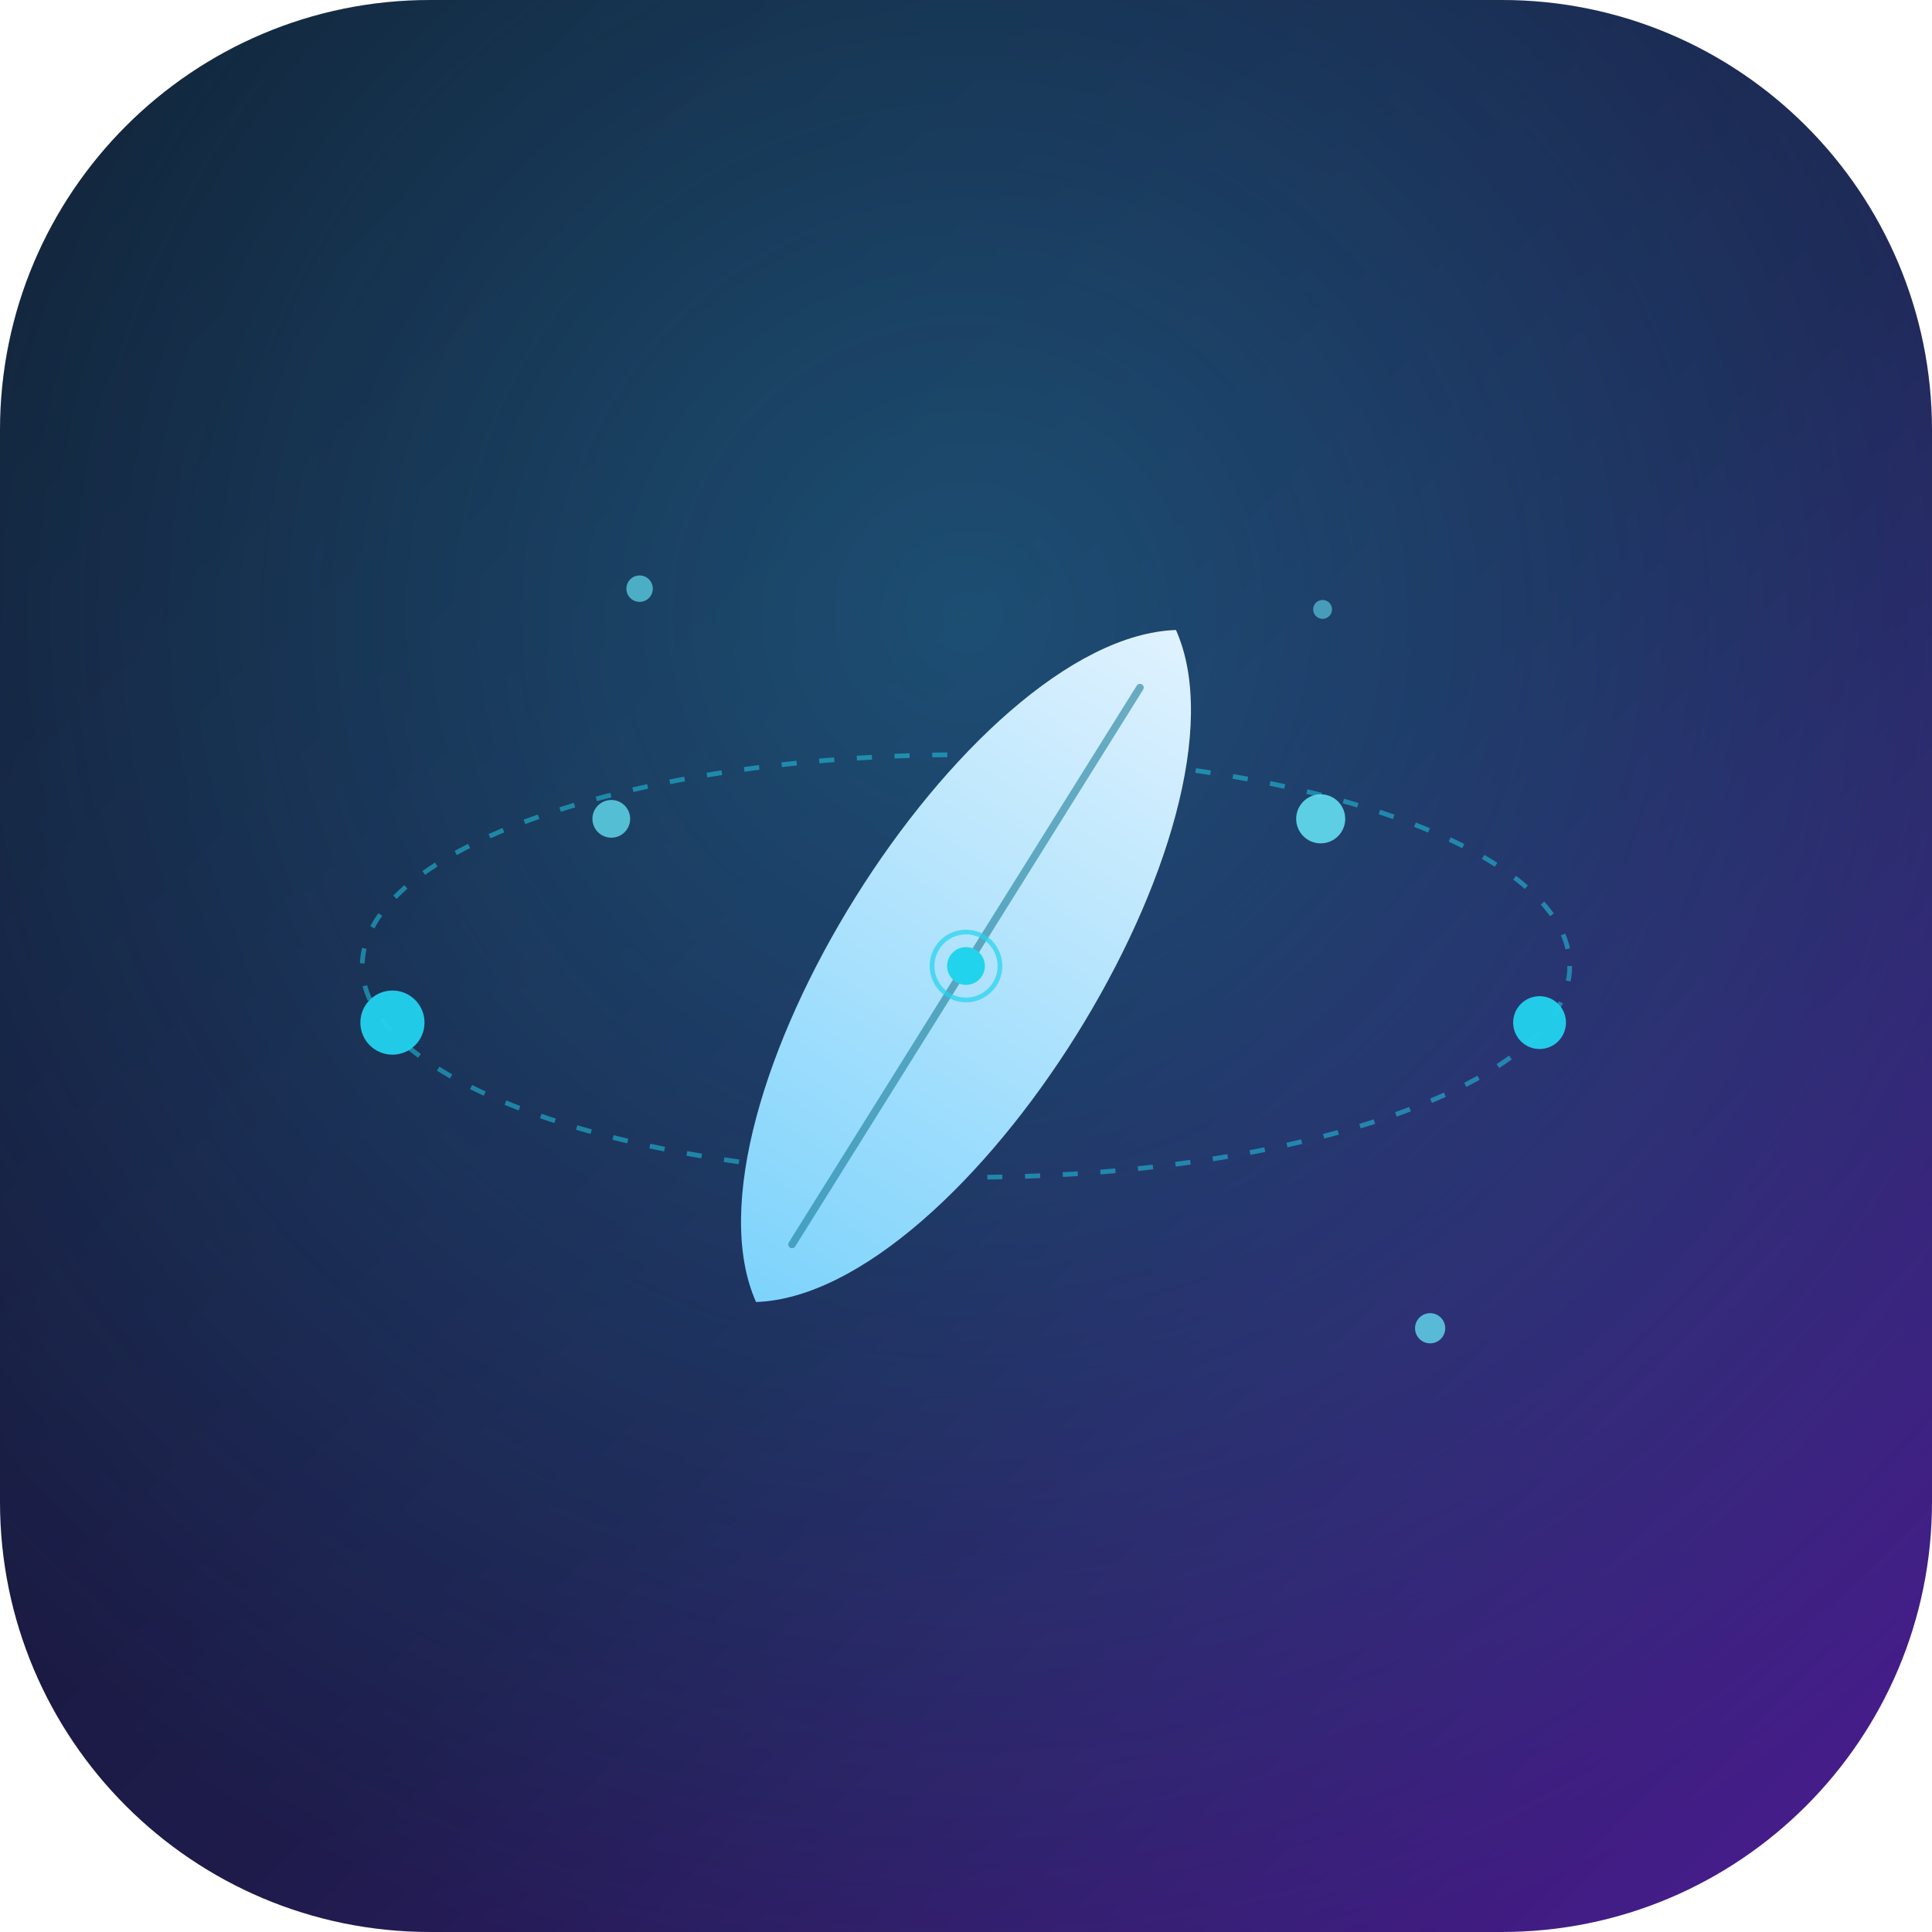
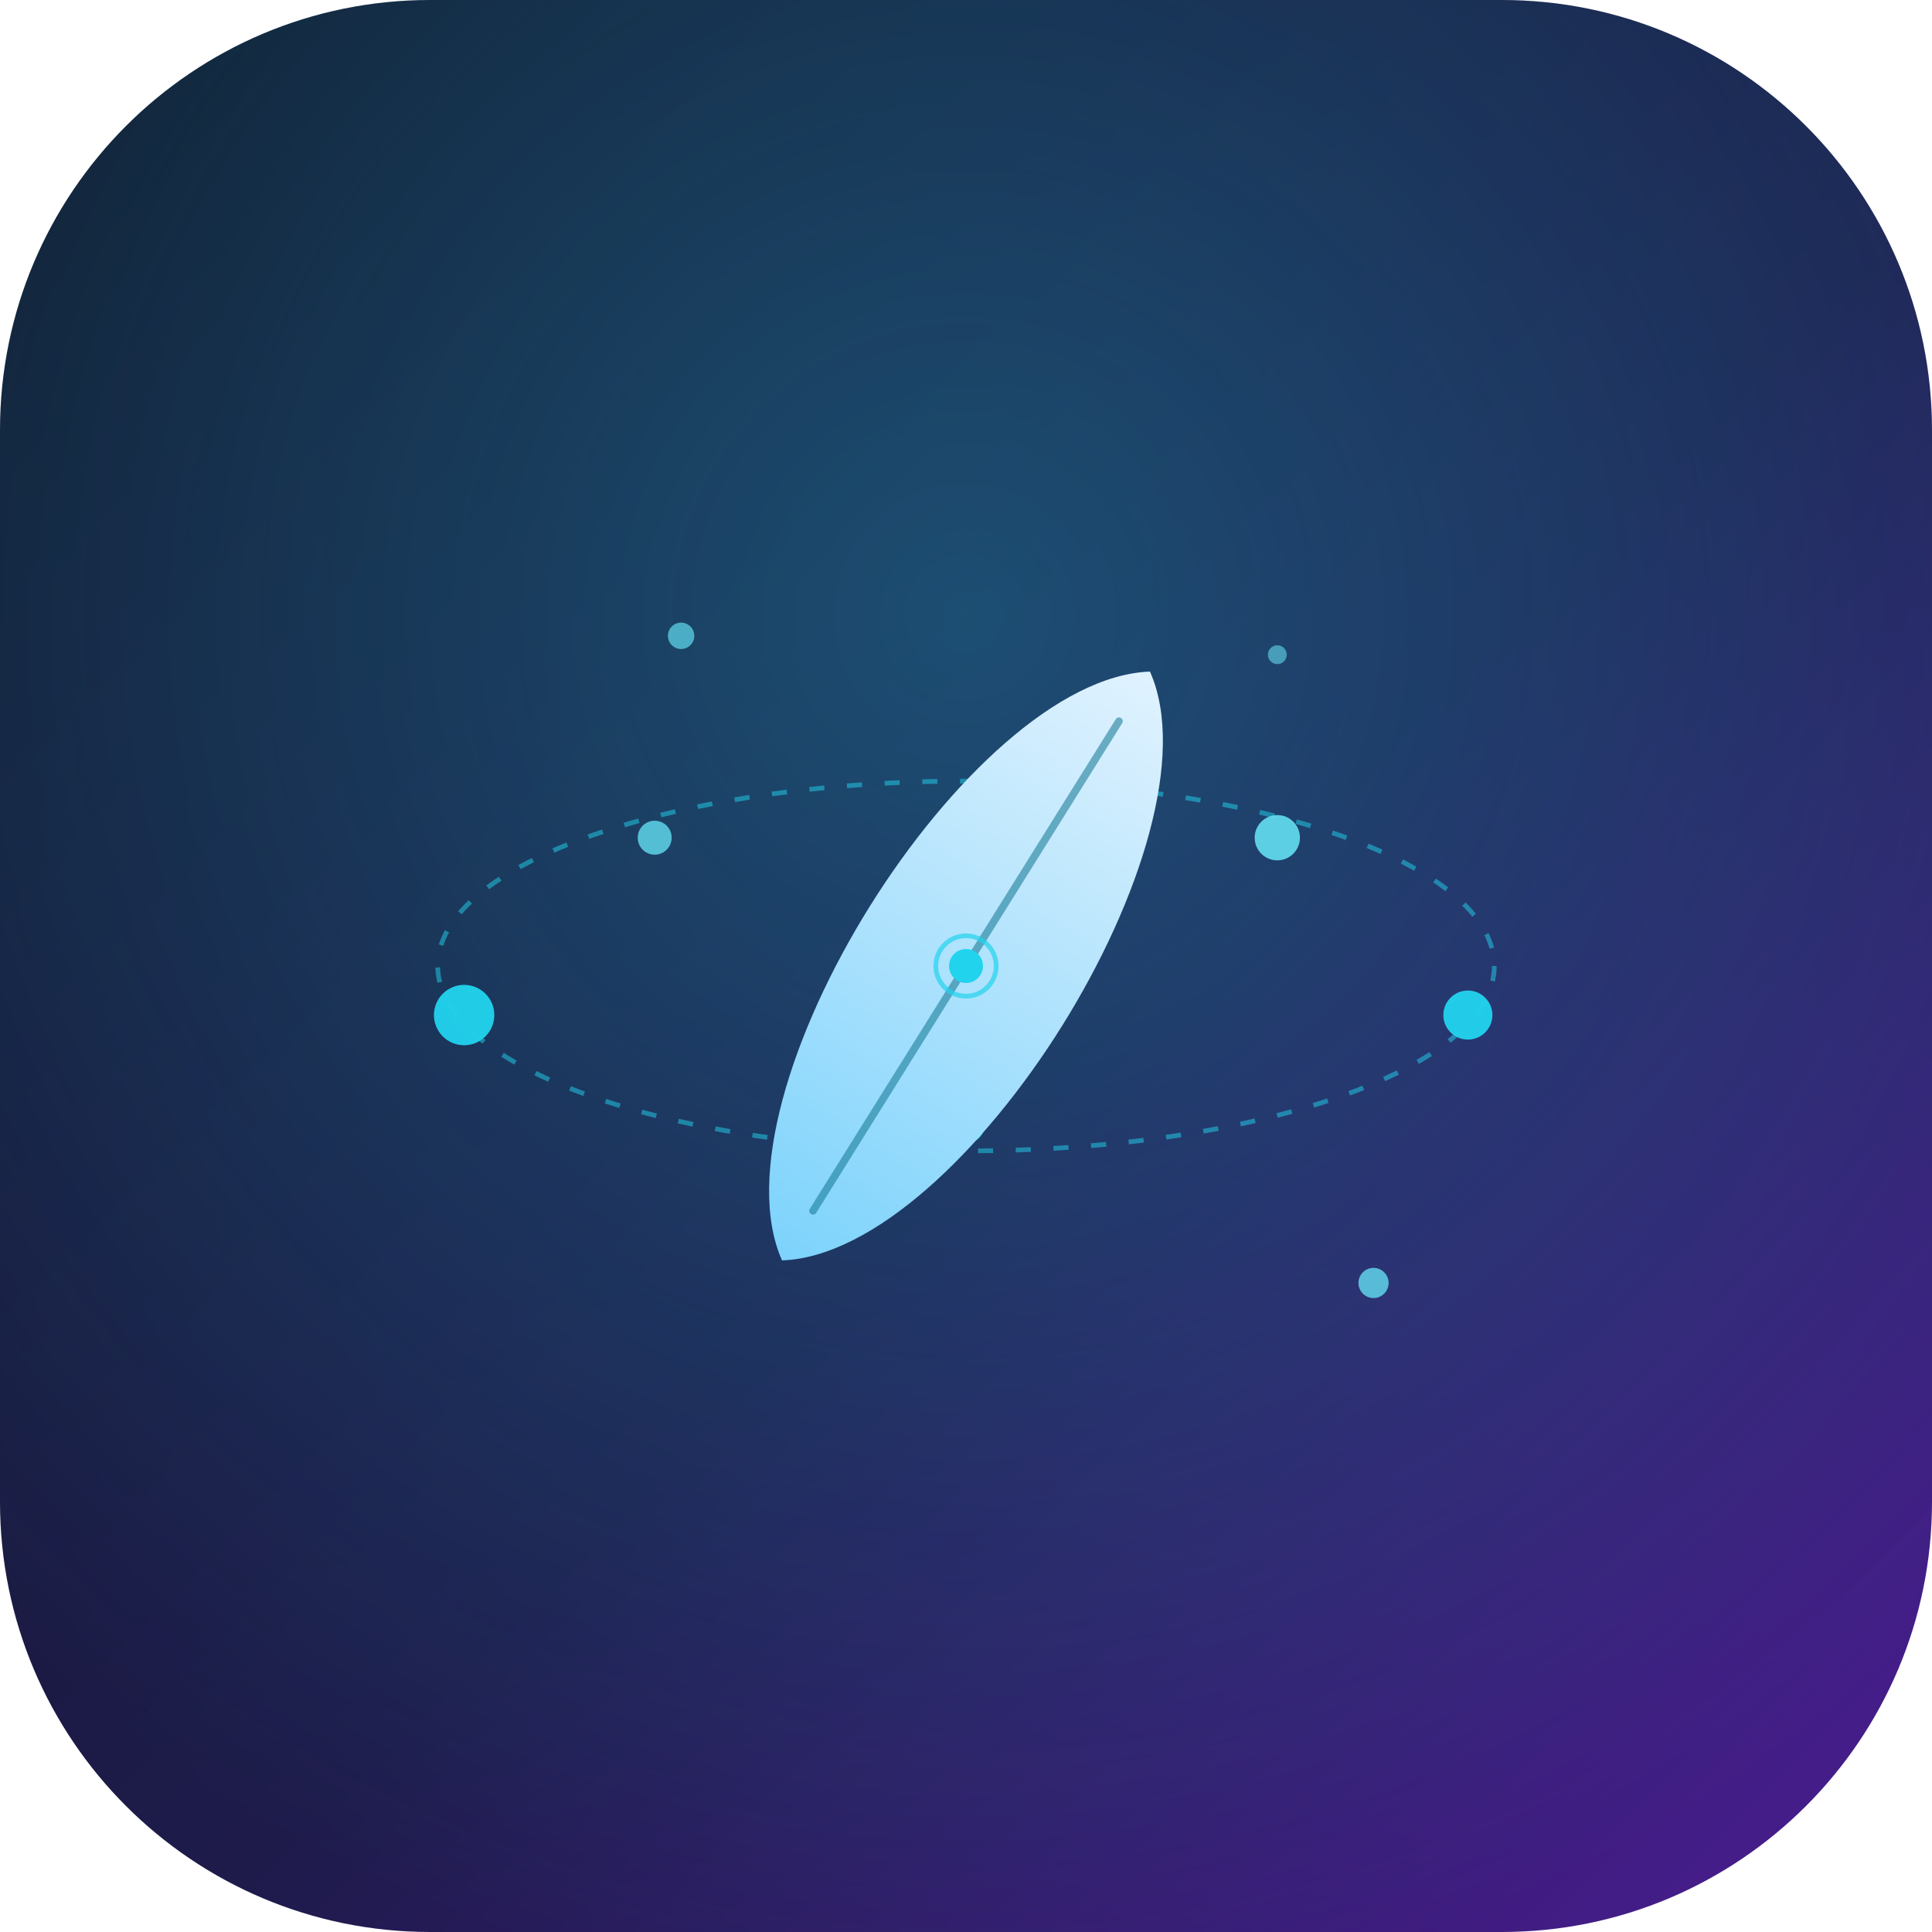
<svg xmlns="http://www.w3.org/2000/svg" viewBox="0 0 1024 1024" width="1024" height="1024">
  <defs>
    <linearGradient id="bg" x1="0" y1="0" x2="1" y2="1">
      <stop offset="0" stop-color="#0F172A" />
      <stop offset="0.55" stop-color="#1E1B4B" />
      <stop offset="1" stop-color="#4C1D95" />
    </linearGradient>
    <radialGradient id="glow" cx="0.5" cy="0.32" r="0.72">
      <stop offset="0" stop-color="#22D3EE" stop-opacity="0.28" />
      <stop offset="1" stop-color="#22D3EE" stop-opacity="0" />
    </radialGradient>
    <linearGradient id="seed" x1="0" y1="0" x2="0" y2="1">
      <stop offset="0" stop-color="#E0F2FE" />
      <stop offset="1" stop-color="#7DD3FC" />
    </linearGradient>
  </defs>
  <rect width="1024" height="1024" rx="228" ry="228" fill="url(#bg)" />
  <rect width="1024" height="1024" rx="228" ry="228" fill="url(#glow)" />
-   <ellipse cx="512" cy="512" rx="320" ry="112" fill="none" stroke="#22D3EE" stroke-width="2.5" stroke-dasharray="8 12" opacity="0.5" />
-   <circle cx="816" cy="542" r="14" fill="#22D3EE" opacity="0.95" />
-   <circle cx="512" cy="608" r="11" fill="#22D3EE" opacity="0.85" />
-   <circle cx="208" cy="542" r="17" fill="#22D3EE" opacity="0.95" />
-   <circle cx="324" cy="434" r="10" fill="#67E8F9" opacity="0.75" />
-   <circle cx="700" cy="434" r="13" fill="#67E8F9" opacity="0.85" />
+   <ellipse cx="512" cy="512" rx="280" ry="98" fill="none" stroke="#22D3EE" stroke-width="2.5" stroke-dasharray="8 12" opacity="0.5" />
+   <circle cx="778" cy="538" r="13" fill="#22D3EE" opacity="0.95" />
+   <circle cx="512" cy="596" r="10" fill="#22D3EE" opacity="0.85" />
+   <circle cx="246" cy="538" r="16" fill="#22D3EE" opacity="0.95" />
+   <circle cx="347" cy="444" r="9" fill="#67E8F9" opacity="0.75" />
+   <circle cx="677" cy="444" r="12" fill="#67E8F9" opacity="0.85" />
  <g transform="translate(512 512) rotate(32)">
-     <path d="M 0,-210 C 92,-148 92,148 0,210 C -92,148 -92,-148 0,-210 Z" fill="url(#seed)" />
-     <line x1="0" y1="-174" x2="0" y2="174" stroke="#0E7490" stroke-width="4" stroke-linecap="round" opacity="0.55" />
+     <path d="M 0,-184 C 80,-130 80,130 0,184 C -80,130 -80,-130 0,-184 Z" fill="url(#seed)" />
+     <line x1="0" y1="-153" x2="0" y2="153" stroke="#0E7490" stroke-width="4" stroke-linecap="round" opacity="0.55" />
  </g>
-   <circle cx="512" cy="512" r="18" fill="none" stroke="#22D3EE" stroke-width="2.5" opacity="0.7" />
-   <circle cx="512" cy="512" r="10" fill="#22D3EE" />
-   <circle cx="339" cy="312" r="7" fill="#67E8F9" opacity="0.65" />
-   <circle cx="701" cy="323" r="5" fill="#67E8F9" opacity="0.55" />
-   <circle cx="758" cy="704" r="8" fill="#67E8F9" opacity="0.75" />
+   <circle cx="512" cy="512" r="16" fill="none" stroke="#22D3EE" stroke-width="2.5" opacity="0.7" />
+   <circle cx="512" cy="512" r="9" fill="#22D3EE" />
+   <circle cx="361" cy="337" r="7" fill="#67E8F9" opacity="0.65" />
+   <circle cx="677" cy="347" r="5" fill="#67E8F9" opacity="0.55" />
+   <circle cx="728" cy="680" r="8" fill="#67E8F9" opacity="0.75" />
</svg>
